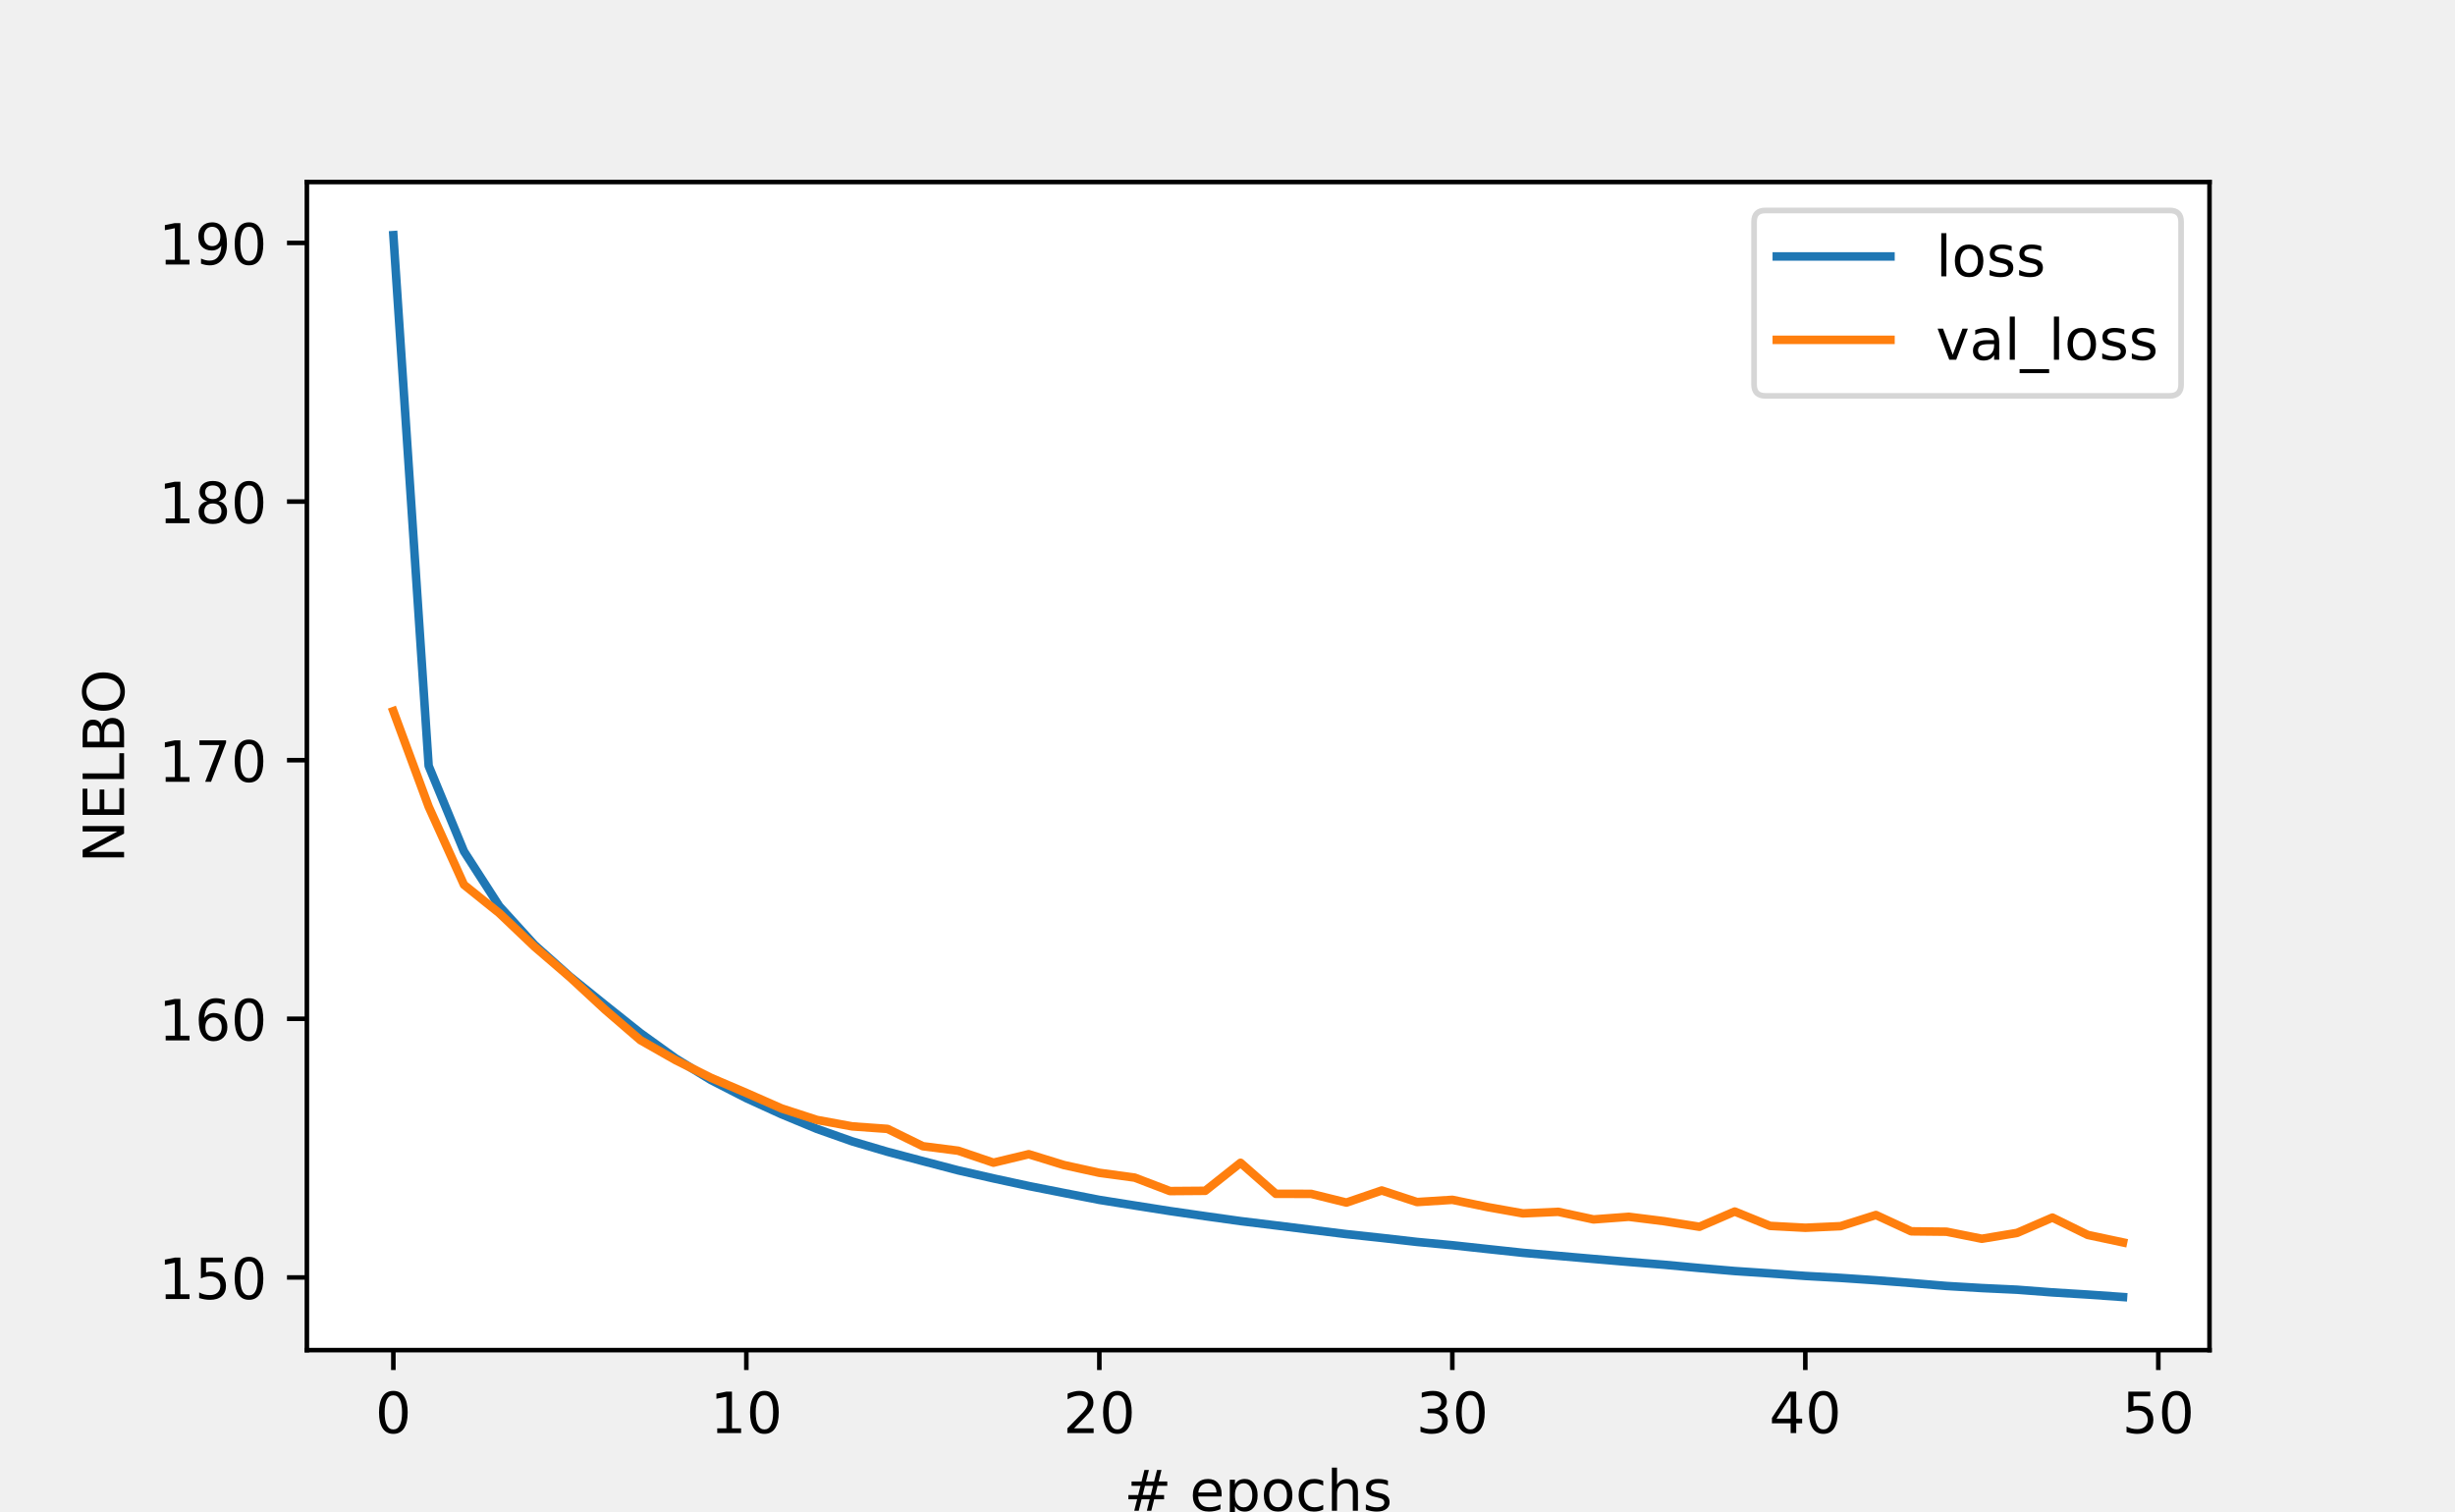
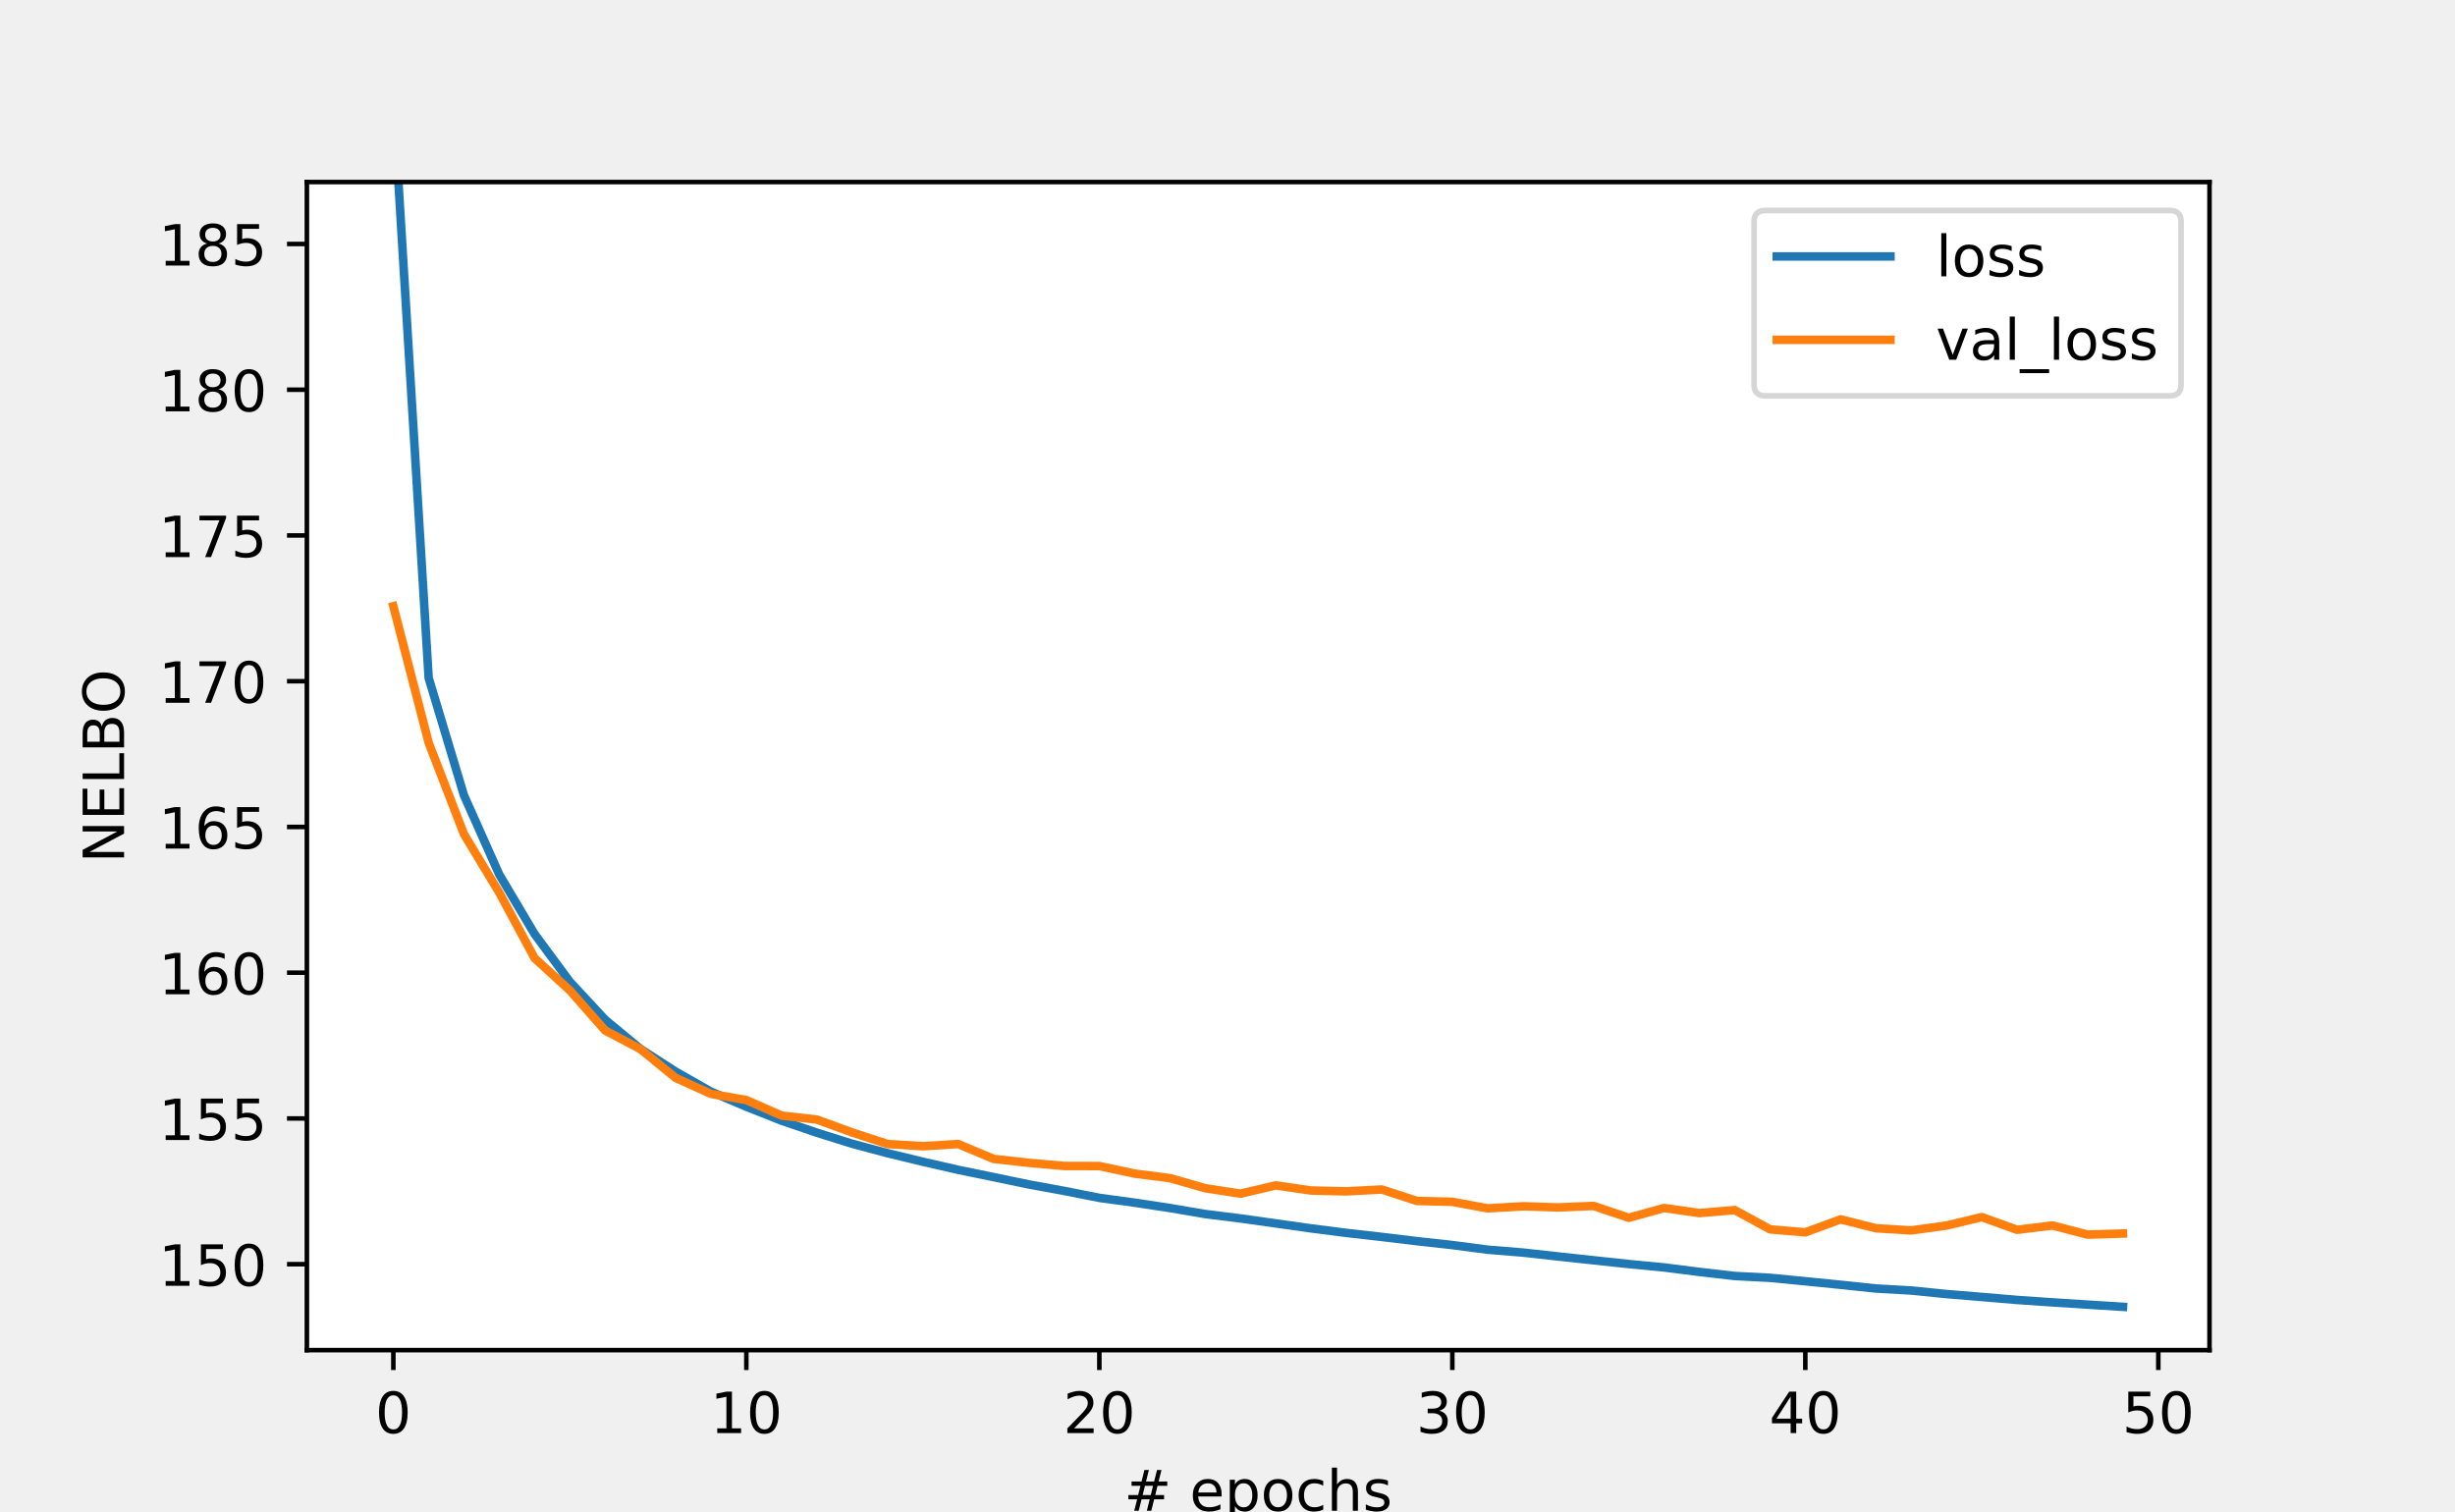
<svg xmlns="http://www.w3.org/2000/svg" xmlns:xlink="http://www.w3.org/1999/xlink" height="266pt" version="1.1" viewBox="0 0 432 266" width="432pt">
  <defs>
    <style type="text/css">
*{stroke-linecap:butt;stroke-linejoin:round;}
  </style>
  </defs>
  <g id="figure_1">
    <g id="patch_1">
      <path d="M 0 266.991  L 432 266.991  L 432 0  L 0 0  z " style="fill:none;opacity:0;" />
    </g>
    <g id="axes_1">
      <g id="patch_2">
        <path d="M 54 237.622  L 388.8 237.622  L 388.8 32.039  L 54 32.039  z " style="fill:#ffffff;" />
      </g>
      <g id="matplotlib.axis_1">
        <g id="xtick_1">
          <g id="line2d_1">
            <defs>
-               <path d="M 0 0  L 0 3.5  " id="m9cc13ddb61" style="stroke:#000000;stroke-width:0.8;" />
-             </defs>
-             <g>
-               <use style="stroke:#000000;stroke-width:0.8;" x="69.218" xlink:href="#m9cc13ddb61" y="237.622" />
+               <path d="M 0 0  L 0 3.5  " id="m01ad8ca142" style="stroke:#000000;stroke-width:0.8;" />
+             </defs>
+             <g>
+               <use style="stroke:#000000;stroke-width:0.8;" x="69.218" xlink:href="#m01ad8ca142" y="237.622" />
            </g>
          </g>
          <g id="text_1">
            <defs>
              <path d="M 31.781 66.406  Q 24.172 66.406 20.328 58.906  Q 16.5 51.422 16.5 36.375  Q 16.5 21.391 20.328 13.891  Q 24.172 6.391 31.781 6.391  Q 39.453 6.391 43.281 13.891  Q 47.125 21.391 47.125 36.375  Q 47.125 51.422 43.281 58.906  Q 39.453 66.406 31.781 66.406  z M 31.781 74.219  Q 44.047 74.219 50.516 64.516  Q 56.984 54.828 56.984 36.375  Q 56.984 17.969 50.516 8.266  Q 44.047 -1.422 31.781 -1.422  Q 19.531 -1.422 13.062 8.266  Q 6.594 17.969 6.594 36.375  Q 6.594 54.828 13.062 64.516  Q 19.531 74.219 31.781 74.219  z " id="DejaVuSans-30" />
            </defs>
            <g transform="translate(66.03693 252.2201)scale(0.1 -0.1)">
              <use xlink:href="#DejaVuSans-30" />
            </g>
          </g>
        </g>
        <g id="xtick_2">
          <g id="line2d_2">
            <g>
-               <use style="stroke:#000000;stroke-width:0.8;" x="131.333" xlink:href="#m9cc13ddb61" y="237.622" />
+               <use style="stroke:#000000;stroke-width:0.8;" x="131.333" xlink:href="#m01ad8ca142" y="237.622" />
            </g>
          </g>
          <g id="text_2">
            <defs>
              <path d="M 12.406 8.297  L 28.516 8.297  L 28.516 63.922  L 10.984 60.406  L 10.984 69.391  L 28.422 72.906  L 38.281 72.906  L 38.281 8.297  L 54.391 8.297  L 54.391 0  L 12.406 0  z " id="DejaVuSans-31" />
            </defs>
            <g transform="translate(124.9707 252.2201)scale(0.1 -0.1)">
              <use xlink:href="#DejaVuSans-31" />
              <use x="63.623" xlink:href="#DejaVuSans-30" />
            </g>
          </g>
        </g>
        <g id="xtick_3">
          <g id="line2d_3">
            <g>
-               <use style="stroke:#000000;stroke-width:0.8;" x="193.448" xlink:href="#m9cc13ddb61" y="237.622" />
+               <use style="stroke:#000000;stroke-width:0.8;" x="193.448" xlink:href="#m01ad8ca142" y="237.622" />
            </g>
          </g>
          <g id="text_3">
            <defs>
              <path d="M 19.188 8.297  L 53.609 8.297  L 53.609 0  L 7.328 0  L 7.328 8.297  Q 12.938 14.109 22.625 23.891  Q 32.328 33.688 34.812 36.531  Q 39.547 41.844 41.422 45.531  Q 43.312 49.219 43.312 52.781  Q 43.312 58.594 39.234 62.25  Q 35.156 65.922 28.609 65.922  Q 23.969 65.922 18.812 64.312  Q 13.672 62.703 7.812 59.422  L 7.812 69.391  Q 13.766 71.781 18.938 73  Q 24.125 74.219 28.422 74.219  Q 39.75 74.219 46.484 68.547  Q 53.219 62.891 53.219 53.422  Q 53.219 48.922 51.531 44.891  Q 49.859 40.875 45.406 35.406  Q 44.188 33.984 37.641 27.219  Q 31.109 20.453 19.188 8.297  z " id="DejaVuSans-32" />
            </defs>
            <g transform="translate(187.0857 252.2201)scale(0.1 -0.1)">
              <use xlink:href="#DejaVuSans-32" />
              <use x="63.623" xlink:href="#DejaVuSans-30" />
            </g>
          </g>
        </g>
        <g id="xtick_4">
          <g id="line2d_4">
            <g>
-               <use style="stroke:#000000;stroke-width:0.8;" x="255.563" xlink:href="#m9cc13ddb61" y="237.622" />
+               <use style="stroke:#000000;stroke-width:0.8;" x="255.563" xlink:href="#m01ad8ca142" y="237.622" />
            </g>
          </g>
          <g id="text_4">
            <defs>
              <path d="M 40.578 39.312  Q 47.656 37.797 51.625 33  Q 55.609 28.219 55.609 21.188  Q 55.609 10.406 48.188 4.484  Q 40.766 -1.422 27.094 -1.422  Q 22.516 -1.422 17.656 -0.516  Q 12.797 0.391 7.625 2.203  L 7.625 11.719  Q 11.719 9.328 16.594 8.109  Q 21.484 6.891 26.812 6.891  Q 36.078 6.891 40.938 10.547  Q 45.797 14.203 45.797 21.188  Q 45.797 27.641 41.281 31.266  Q 36.766 34.906 28.719 34.906  L 20.219 34.906  L 20.219 43.016  L 29.109 43.016  Q 36.375 43.016 40.234 45.922  Q 44.094 48.828 44.094 54.297  Q 44.094 59.906 40.109 62.906  Q 36.141 65.922 28.719 65.922  Q 24.656 65.922 20.016 65.031  Q 15.375 64.156 9.812 62.312  L 9.812 71.094  Q 15.438 72.656 20.344 73.438  Q 25.25 74.219 29.594 74.219  Q 40.828 74.219 47.359 69.109  Q 53.906 64.016 53.906 55.328  Q 53.906 49.266 50.438 45.094  Q 46.969 40.922 40.578 39.312  z " id="DejaVuSans-33" />
            </defs>
            <g transform="translate(249.2008 252.2201)scale(0.1 -0.1)">
              <use xlink:href="#DejaVuSans-33" />
              <use x="63.623" xlink:href="#DejaVuSans-30" />
            </g>
          </g>
        </g>
        <g id="xtick_5">
          <g id="line2d_5">
            <g>
-               <use style="stroke:#000000;stroke-width:0.8;" x="317.678" xlink:href="#m9cc13ddb61" y="237.622" />
+               <use style="stroke:#000000;stroke-width:0.8;" x="317.678" xlink:href="#m01ad8ca142" y="237.622" />
            </g>
          </g>
          <g id="text_5">
            <defs>
              <path d="M 37.797 64.312  L 12.891 25.391  L 37.797 25.391  z M 35.203 72.906  L 47.609 72.906  L 47.609 25.391  L 58.016 25.391  L 58.016 17.188  L 47.609 17.188  L 47.609 0  L 37.797 0  L 37.797 17.188  L 4.891 17.188  L 4.891 26.703  z " id="DejaVuSans-34" />
            </defs>
            <g transform="translate(311.3158 252.2201)scale(0.1 -0.1)">
              <use xlink:href="#DejaVuSans-34" />
              <use x="63.623" xlink:href="#DejaVuSans-30" />
            </g>
          </g>
        </g>
        <g id="xtick_6">
          <g id="line2d_6">
            <g>
-               <use style="stroke:#000000;stroke-width:0.8;" x="379.793" xlink:href="#m9cc13ddb61" y="237.622" />
+               <use style="stroke:#000000;stroke-width:0.8;" x="379.793" xlink:href="#m01ad8ca142" y="237.622" />
            </g>
          </g>
          <g id="text_6">
            <defs>
              <path d="M 10.797 72.906  L 49.516 72.906  L 49.516 64.594  L 19.828 64.594  L 19.828 46.734  Q 21.969 47.469 24.109 47.828  Q 26.266 48.188 28.422 48.188  Q 40.625 48.188 47.75 41.5  Q 54.891 34.812 54.891 23.391  Q 54.891 11.625 47.562 5.094  Q 40.234 -1.422 26.906 -1.422  Q 22.312 -1.422 17.547 -0.641  Q 12.797 0.141 7.719 1.703  L 7.719 11.625  Q 12.109 9.234 16.797 8.062  Q 21.484 6.891 26.703 6.891  Q 35.156 6.891 40.078 11.328  Q 45.016 15.766 45.016 23.391  Q 45.016 31 40.078 35.438  Q 35.156 39.891 26.703 39.891  Q 22.75 39.891 18.812 39.016  Q 14.891 38.141 10.797 36.281  z " id="DejaVuSans-35" />
            </defs>
            <g transform="translate(373.4308 252.2201)scale(0.1 -0.1)">
              <use xlink:href="#DejaVuSans-35" />
              <use x="63.623" xlink:href="#DejaVuSans-30" />
            </g>
          </g>
        </g>
        <g id="text_7">
          <defs>
            <path d="M 51.125 44  L 36.922 44  L 32.812 27.688  L 47.125 27.688  z M 43.797 71.781  L 38.719 51.516  L 52.984 51.516  L 58.109 71.781  L 65.922 71.781  L 60.891 51.516  L 76.125 51.516  L 76.125 44  L 58.984 44  L 54.984 27.688  L 70.516 27.688  L 70.516 20.219  L 53.078 20.219  L 48 0  L 40.188 0  L 45.219 20.219  L 30.906 20.219  L 25.875 0  L 18.016 0  L 23.094 20.219  L 7.719 20.219  L 7.719 27.688  L 24.906 27.688  L 29 44  L 13.281 44  L 13.281 51.516  L 30.906 51.516  L 35.891 71.781  z " id="DejaVuSans-23" />
            <path id="DejaVuSans-20" />
            <path d="M 56.203 29.594  L 56.203 25.203  L 14.891 25.203  Q 15.484 15.922 20.484 11.062  Q 25.484 6.203 34.422 6.203  Q 39.594 6.203 44.453 7.469  Q 49.312 8.734 54.109 11.281  L 54.109 2.781  Q 49.266 0.734 44.188 -0.344  Q 39.109 -1.422 33.891 -1.422  Q 20.797 -1.422 13.156 6.188  Q 5.516 13.812 5.516 26.812  Q 5.516 40.234 12.766 48.109  Q 20.016 56 32.328 56  Q 43.359 56 49.781 48.891  Q 56.203 41.797 56.203 29.594  z M 47.219 32.234  Q 47.125 39.594 43.094 43.984  Q 39.062 48.391 32.422 48.391  Q 24.906 48.391 20.391 44.141  Q 15.875 39.891 15.188 32.172  z " id="DejaVuSans-65" />
            <path d="M 18.109 8.203  L 18.109 -20.797  L 9.078 -20.797  L 9.078 54.688  L 18.109 54.688  L 18.109 46.391  Q 20.953 51.266 25.266 53.625  Q 29.594 56 35.594 56  Q 45.562 56 51.781 48.094  Q 58.016 40.188 58.016 27.297  Q 58.016 14.406 51.781 6.484  Q 45.562 -1.422 35.594 -1.422  Q 29.594 -1.422 25.266 0.953  Q 20.953 3.328 18.109 8.203  z M 48.688 27.297  Q 48.688 37.203 44.609 42.844  Q 40.531 48.484 33.406 48.484  Q 26.266 48.484 22.188 42.844  Q 18.109 37.203 18.109 27.297  Q 18.109 17.391 22.188 11.75  Q 26.266 6.109 33.406 6.109  Q 40.531 6.109 44.609 11.75  Q 48.688 17.391 48.688 27.297  z " id="DejaVuSans-70" />
            <path d="M 30.609 48.391  Q 23.391 48.391 19.188 42.75  Q 14.984 37.109 14.984 27.297  Q 14.984 17.484 19.156 11.844  Q 23.344 6.203 30.609 6.203  Q 37.797 6.203 41.984 11.859  Q 46.188 17.531 46.188 27.297  Q 46.188 37.016 41.984 42.703  Q 37.797 48.391 30.609 48.391  z M 30.609 56  Q 42.328 56 49.016 48.375  Q 55.719 40.766 55.719 27.297  Q 55.719 13.875 49.016 6.219  Q 42.328 -1.422 30.609 -1.422  Q 18.844 -1.422 12.172 6.219  Q 5.516 13.875 5.516 27.297  Q 5.516 40.766 12.172 48.375  Q 18.844 56 30.609 56  z " id="DejaVuSans-6f" />
            <path d="M 48.781 52.594  L 48.781 44.188  Q 44.969 46.297 41.141 47.344  Q 37.312 48.391 33.406 48.391  Q 24.656 48.391 19.812 42.844  Q 14.984 37.312 14.984 27.297  Q 14.984 17.281 19.812 11.734  Q 24.656 6.203 33.406 6.203  Q 37.312 6.203 41.141 7.25  Q 44.969 8.297 48.781 10.406  L 48.781 2.094  Q 45.016 0.344 40.984 -0.531  Q 36.969 -1.422 32.422 -1.422  Q 20.062 -1.422 12.781 6.344  Q 5.516 14.109 5.516 27.297  Q 5.516 40.672 12.859 48.328  Q 20.219 56 33.016 56  Q 37.156 56 41.109 55.141  Q 45.062 54.297 48.781 52.594  z " id="DejaVuSans-63" />
            <path d="M 54.891 33.016  L 54.891 0  L 45.906 0  L 45.906 32.719  Q 45.906 40.484 42.875 44.328  Q 39.844 48.188 33.797 48.188  Q 26.516 48.188 22.312 43.547  Q 18.109 38.922 18.109 30.906  L 18.109 0  L 9.078 0  L 9.078 75.984  L 18.109 75.984  L 18.109 46.188  Q 21.344 51.125 25.703 53.562  Q 30.078 56 35.797 56  Q 45.219 56 50.047 50.172  Q 54.891 44.344 54.891 33.016  z " id="DejaVuSans-68" />
            <path d="M 44.281 53.078  L 44.281 44.578  Q 40.484 46.531 36.375 47.5  Q 32.281 48.484 27.875 48.484  Q 21.188 48.484 17.844 46.438  Q 14.5 44.391 14.5 40.281  Q 14.5 37.156 16.891 35.375  Q 19.281 33.594 26.516 31.984  L 29.594 31.297  Q 39.156 29.25 43.188 25.516  Q 47.219 21.781 47.219 15.094  Q 47.219 7.469 41.188 3.016  Q 35.156 -1.422 24.609 -1.422  Q 20.219 -1.422 15.453 -0.562  Q 10.688 0.297 5.422 2  L 5.422 11.281  Q 10.406 8.688 15.234 7.391  Q 20.062 6.109 24.812 6.109  Q 31.156 6.109 34.562 8.281  Q 37.984 10.453 37.984 14.406  Q 37.984 18.062 35.516 20.016  Q 33.062 21.969 24.703 23.781  L 21.578 24.516  Q 13.234 26.266 9.516 29.906  Q 5.812 33.547 5.812 39.891  Q 5.812 47.609 11.281 51.797  Q 16.75 56 26.812 56  Q 31.781 56 36.172 55.266  Q 40.578 54.547 44.281 53.078  z " id="DejaVuSans-73" />
          </defs>
          <g transform="translate(197.7883 265.8983)scale(0.1 -0.1)">
            <use xlink:href="#DejaVuSans-23" />
            <use x="83.789" xlink:href="#DejaVuSans-20" />
            <use x="115.576" xlink:href="#DejaVuSans-65" />
            <use x="177.1" xlink:href="#DejaVuSans-70" />
            <use x="240.576" xlink:href="#DejaVuSans-6f" />
            <use x="301.758" xlink:href="#DejaVuSans-63" />
            <use x="356.738" xlink:href="#DejaVuSans-68" />
            <use x="420.117" xlink:href="#DejaVuSans-73" />
          </g>
        </g>
      </g>
      <g id="matplotlib.axis_2">
        <g id="ytick_1">
          <g id="line2d_7">
            <defs>
-               <path d="M 0 0  L -3.5 0  " id="ma350b4b426" style="stroke:#000000;stroke-width:0.8;" />
-             </defs>
-             <g>
-               <use style="stroke:#000000;stroke-width:0.8;" x="54" xlink:href="#ma350b4b426" y="224.828" />
+               <path d="M 0 0  L -3.5 0  " id="mecdd1ce3bb" style="stroke:#000000;stroke-width:0.8;" />
+             </defs>
+             <g>
+               <use style="stroke:#000000;stroke-width:0.8;" x="54" xlink:href="#mecdd1ce3bb" y="222.498" />
            </g>
          </g>
          <g id="text_8">
-             <g transform="translate(27.9125 228.627)scale(0.1 -0.1)">
+             <g transform="translate(27.9125 226.2967)scale(0.1 -0.1)">
              <use xlink:href="#DejaVuSans-31" />
              <use x="63.623" xlink:href="#DejaVuSans-35" />
              <use x="127.246" xlink:href="#DejaVuSans-30" />
            </g>
          </g>
        </g>
        <g id="ytick_2">
          <g id="line2d_8">
            <g>
-               <use style="stroke:#000000;stroke-width:0.8;" x="54" xlink:href="#ma350b4b426" y="179.31" />
+               <use style="stroke:#000000;stroke-width:0.8;" x="54" xlink:href="#mecdd1ce3bb" y="196.846" />
            </g>
          </g>
          <g id="text_9">
+             <g transform="translate(27.9125 200.6456)scale(0.1 -0.1)">
+               <use xlink:href="#DejaVuSans-31" />
+               <use x="63.623" xlink:href="#DejaVuSans-35" />
+               <use x="127.246" xlink:href="#DejaVuSans-35" />
+             </g>
+           </g>
+         </g>
+         <g id="ytick_3">
+           <g id="line2d_9">
+             <g>
+               <use style="stroke:#000000;stroke-width:0.8;" x="54" xlink:href="#mecdd1ce3bb" y="171.195" />
+             </g>
+           </g>
+           <g id="text_10">
            <defs>
              <path d="M 33.016 40.375  Q 26.375 40.375 22.484 35.828  Q 18.609 31.297 18.609 23.391  Q 18.609 15.531 22.484 10.953  Q 26.375 6.391 33.016 6.391  Q 39.656 6.391 43.531 10.953  Q 47.406 15.531 47.406 23.391  Q 47.406 31.297 43.531 35.828  Q 39.656 40.375 33.016 40.375  z M 52.594 71.297  L 52.594 62.312  Q 48.875 64.062 45.094 64.984  Q 41.312 65.922 37.594 65.922  Q 27.828 65.922 22.672 59.328  Q 17.531 52.734 16.797 39.406  Q 19.672 43.656 24.016 45.922  Q 28.375 48.188 33.594 48.188  Q 44.578 48.188 50.953 41.516  Q 57.328 34.859 57.328 23.391  Q 57.328 12.156 50.688 5.359  Q 44.047 -1.422 33.016 -1.422  Q 20.359 -1.422 13.672 8.266  Q 6.984 17.969 6.984 36.375  Q 6.984 53.656 15.188 63.938  Q 23.391 74.219 37.203 74.219  Q 40.922 74.219 44.703 73.484  Q 48.484 72.75 52.594 71.297  z " id="DejaVuSans-36" />
            </defs>
-             <g transform="translate(27.9125 183.1094)scale(0.1 -0.1)">
+             <g transform="translate(27.9125 174.9945)scale(0.1 -0.1)">
              <use xlink:href="#DejaVuSans-31" />
              <use x="63.623" xlink:href="#DejaVuSans-36" />
              <use x="127.246" xlink:href="#DejaVuSans-30" />
            </g>
          </g>
        </g>
-         <g id="ytick_3">
-           <g id="line2d_9">
-             <g>
-               <use style="stroke:#000000;stroke-width:0.8;" x="54" xlink:href="#ma350b4b426" y="133.793" />
-             </g>
-           </g>
-           <g id="text_10">
+         <g id="ytick_4">
+           <g id="line2d_10">
+             <g>
+               <use style="stroke:#000000;stroke-width:0.8;" x="54" xlink:href="#mecdd1ce3bb" y="145.544" />
+             </g>
+           </g>
+           <g id="text_11">
+             <g transform="translate(27.9125 149.3434)scale(0.1 -0.1)">
+               <use xlink:href="#DejaVuSans-31" />
+               <use x="63.623" xlink:href="#DejaVuSans-36" />
+               <use x="127.246" xlink:href="#DejaVuSans-35" />
+             </g>
+           </g>
+         </g>
+         <g id="ytick_5">
+           <g id="line2d_11">
+             <g>
+               <use style="stroke:#000000;stroke-width:0.8;" x="54" xlink:href="#mecdd1ce3bb" y="119.893" />
+             </g>
+           </g>
+           <g id="text_12">
            <defs>
              <path d="M 8.203 72.906  L 55.078 72.906  L 55.078 68.703  L 28.609 0  L 18.312 0  L 43.219 64.594  L 8.203 64.594  z " id="DejaVuSans-37" />
            </defs>
-             <g transform="translate(27.9125 137.5918)scale(0.1 -0.1)">
+             <g transform="translate(27.9125 123.6923)scale(0.1 -0.1)">
              <use xlink:href="#DejaVuSans-31" />
              <use x="63.623" xlink:href="#DejaVuSans-37" />
              <use x="127.246" xlink:href="#DejaVuSans-30" />
            </g>
          </g>
        </g>
-         <g id="ytick_4">
-           <g id="line2d_10">
-             <g>
-               <use style="stroke:#000000;stroke-width:0.8;" x="54" xlink:href="#ma350b4b426" y="88.275" />
-             </g>
-           </g>
-           <g id="text_11">
+         <g id="ytick_6">
+           <g id="line2d_12">
+             <g>
+               <use style="stroke:#000000;stroke-width:0.8;" x="54" xlink:href="#mecdd1ce3bb" y="94.242" />
+             </g>
+           </g>
+           <g id="text_13">
+             <g transform="translate(27.9125 98.04114)scale(0.1 -0.1)">
+               <use xlink:href="#DejaVuSans-31" />
+               <use x="63.623" xlink:href="#DejaVuSans-37" />
+               <use x="127.246" xlink:href="#DejaVuSans-35" />
+             </g>
+           </g>
+         </g>
+         <g id="ytick_7">
+           <g id="line2d_13">
+             <g>
+               <use style="stroke:#000000;stroke-width:0.8;" x="54" xlink:href="#mecdd1ce3bb" y="68.591" />
+             </g>
+           </g>
+           <g id="text_14">
            <defs>
              <path d="M 31.781 34.625  Q 24.75 34.625 20.719 30.859  Q 16.703 27.094 16.703 20.516  Q 16.703 13.922 20.719 10.156  Q 24.75 6.391 31.781 6.391  Q 38.812 6.391 42.859 10.172  Q 46.922 13.969 46.922 20.516  Q 46.922 27.094 42.891 30.859  Q 38.875 34.625 31.781 34.625  z M 21.922 38.812  Q 15.578 40.375 12.031 44.719  Q 8.5 49.078 8.5 55.328  Q 8.5 64.062 14.719 69.141  Q 20.953 74.219 31.781 74.219  Q 42.672 74.219 48.875 69.141  Q 55.078 64.062 55.078 55.328  Q 55.078 49.078 51.531 44.719  Q 48 40.375 41.703 38.812  Q 48.828 37.156 52.797 32.312  Q 56.781 27.484 56.781 20.516  Q 56.781 9.906 50.312 4.234  Q 43.844 -1.422 31.781 -1.422  Q 19.734 -1.422 13.25 4.234  Q 6.781 9.906 6.781 20.516  Q 6.781 27.484 10.781 32.312  Q 14.797 37.156 21.922 38.812  z M 18.312 54.391  Q 18.312 48.734 21.844 45.562  Q 25.391 42.391 31.781 42.391  Q 38.141 42.391 41.719 45.562  Q 45.312 48.734 45.312 54.391  Q 45.312 60.062 41.719 63.234  Q 38.141 66.406 31.781 66.406  Q 25.391 66.406 21.844 63.234  Q 18.312 60.062 18.312 54.391  z " id="DejaVuSans-38" />
            </defs>
-             <g transform="translate(27.9125 92.07412)scale(0.1 -0.1)">
+             <g transform="translate(27.9125 72.39002)scale(0.1 -0.1)">
              <use xlink:href="#DejaVuSans-31" />
              <use x="63.623" xlink:href="#DejaVuSans-38" />
              <use x="127.246" xlink:href="#DejaVuSans-30" />
            </g>
          </g>
        </g>
-         <g id="ytick_5">
-           <g id="line2d_11">
-             <g>
-               <use style="stroke:#000000;stroke-width:0.8;" x="54" xlink:href="#ma350b4b426" y="42.757" />
-             </g>
-           </g>
-           <g id="text_12">
-             <defs>
-               <path d="M 10.984 1.516  L 10.984 10.5  Q 14.703 8.734 18.5 7.812  Q 22.312 6.891 25.984 6.891  Q 35.75 6.891 40.891 13.453  Q 46.047 20.016 46.781 33.406  Q 43.953 29.203 39.594 26.953  Q 35.25 24.703 29.984 24.703  Q 19.047 24.703 12.672 31.312  Q 6.297 37.938 6.297 49.422  Q 6.297 60.641 12.938 67.422  Q 19.578 74.219 30.609 74.219  Q 43.266 74.219 49.922 64.516  Q 56.594 54.828 56.594 36.375  Q 56.594 19.141 48.406 8.859  Q 40.234 -1.422 26.422 -1.422  Q 22.703 -1.422 18.891 -0.688  Q 15.094 0.047 10.984 1.516  z M 30.609 32.422  Q 37.25 32.422 41.125 36.953  Q 45.016 41.5 45.016 49.422  Q 45.016 57.281 41.125 61.844  Q 37.25 66.406 30.609 66.406  Q 23.969 66.406 20.094 61.844  Q 16.219 57.281 16.219 49.422  Q 16.219 41.5 20.094 36.953  Q 23.969 32.422 30.609 32.422  z " id="DejaVuSans-39" />
-             </defs>
-             <g transform="translate(27.9125 46.55648)scale(0.1 -0.1)">
-               <use xlink:href="#DejaVuSans-31" />
-               <use x="63.623" xlink:href="#DejaVuSans-39" />
-               <use x="127.246" xlink:href="#DejaVuSans-30" />
-             </g>
-           </g>
-         </g>
-         <g id="text_13">
+         <g id="ytick_8">
+           <g id="line2d_14">
+             <g>
+               <use style="stroke:#000000;stroke-width:0.8;" x="54" xlink:href="#mecdd1ce3bb" y="42.94" />
+             </g>
+           </g>
+           <g id="text_15">
+             <g transform="translate(27.9125 46.73889)scale(0.1 -0.1)">
+               <use xlink:href="#DejaVuSans-31" />
+               <use x="63.623" xlink:href="#DejaVuSans-38" />
+               <use x="127.246" xlink:href="#DejaVuSans-35" />
+             </g>
+           </g>
+         </g>
+         <g id="text_16">
          <defs>
            <path d="M 9.812 72.906  L 23.094 72.906  L 55.422 11.922  L 55.422 72.906  L 64.984 72.906  L 64.984 0  L 51.703 0  L 19.391 60.984  L 19.391 0  L 9.812 0  z " id="DejaVuSans-4e" />
            <path d="M 9.812 72.906  L 55.906 72.906  L 55.906 64.594  L 19.672 64.594  L 19.672 43.016  L 54.391 43.016  L 54.391 34.719  L 19.672 34.719  L 19.672 8.297  L 56.781 8.297  L 56.781 0  L 9.812 0  z " id="DejaVuSans-45" />
            <path d="M 9.812 72.906  L 19.672 72.906  L 19.672 8.297  L 55.172 8.297  L 55.172 0  L 9.812 0  z " id="DejaVuSans-4c" />
            <path d="M 19.672 34.812  L 19.672 8.109  L 35.5 8.109  Q 43.453 8.109 47.281 11.406  Q 51.125 14.703 51.125 21.484  Q 51.125 28.328 47.281 31.562  Q 43.453 34.812 35.5 34.812  z M 19.672 64.797  L 19.672 42.828  L 34.281 42.828  Q 41.5 42.828 45.031 45.531  Q 48.578 48.25 48.578 53.812  Q 48.578 59.328 45.031 62.062  Q 41.5 64.797 34.281 64.797  z M 9.812 72.906  L 35.016 72.906  Q 46.297 72.906 52.391 68.219  Q 58.5 63.531 58.5 54.891  Q 58.5 48.188 55.375 44.234  Q 52.25 40.281 46.188 39.312  Q 53.469 37.75 57.5 32.781  Q 61.531 27.828 61.531 20.406  Q 61.531 10.641 54.891 5.312  Q 48.25 0 35.984 0  L 9.812 0  z " id="DejaVuSans-42" />
            <path d="M 39.406 66.219  Q 28.656 66.219 22.328 58.203  Q 16.016 50.203 16.016 36.375  Q 16.016 22.609 22.328 14.594  Q 28.656 6.594 39.406 6.594  Q 50.141 6.594 56.422 14.594  Q 62.703 22.609 62.703 36.375  Q 62.703 50.203 56.422 58.203  Q 50.141 66.219 39.406 66.219  z M 39.406 74.219  Q 54.734 74.219 63.906 63.938  Q 73.094 53.656 73.094 36.375  Q 73.094 19.141 63.906 8.859  Q 54.734 -1.422 39.406 -1.422  Q 24.031 -1.422 14.812 8.828  Q 5.609 19.094 5.609 36.375  Q 5.609 53.656 14.812 63.938  Q 24.031 74.219 39.406 74.219  z " id="DejaVuSans-4f" />
          </defs>
          <g transform="translate(21.83281 151.8819)rotate(-90)scale(0.1 -0.1)">
            <use xlink:href="#DejaVuSans-4e" />
            <use x="74.805" xlink:href="#DejaVuSans-45" />
            <use x="137.988" xlink:href="#DejaVuSans-4c" />
            <use x="193.701" xlink:href="#DejaVuSans-42" />
            <use x="262.289" xlink:href="#DejaVuSans-4f" />
          </g>
        </g>
      </g>
-       <g id="line2d_12">
-         <path clip-path="url(#pd16bcdd7ae)" d="M 69.218 41.384  L 75.43 134.791  L 81.641 149.837  L 87.853 159.475  L 94.064 166.31  L 100.276 171.862  L 106.487 176.877  L 112.699 181.825  L 118.91 186.296  L 125.122 190.097  L 131.333 193.279  L 137.545 196.116  L 143.756 198.69  L 149.968 200.883  L 156.179 202.714  L 162.391 204.354  L 168.602 205.981  L 174.814 207.397  L 181.025 208.74  L 187.237 209.966  L 193.448 211.18  L 199.66 212.165  L 205.871 213.144  L 212.083 214.043  L 218.294 214.915  L 224.506 215.672  L 230.717 216.442  L 236.929 217.207  L 243.14 217.873  L 249.352 218.58  L 255.563 219.16  L 261.775 219.832  L 267.986 220.496  L 274.198 221.032  L 280.409 221.573  L 286.621 222.101  L 292.832 222.594  L 299.044 223.17  L 305.255 223.704  L 311.467 224.116  L 317.678 224.567  L 323.89 224.91  L 330.101 225.33  L 336.313 225.812  L 342.524 226.332  L 348.736 226.698  L 354.947 226.988  L 361.159 227.465  L 367.37 227.843  L 373.582 228.277  " style="fill:none;stroke:#1f77b4;stroke-linecap:square;stroke-width:1.5;" />
-       </g>
-       <g id="line2d_13">
-         <path clip-path="url(#pd16bcdd7ae)" d="M 69.218 125.161  L 75.43 141.97  L 81.641 155.717  L 87.853 160.711  L 94.064 166.625  L 100.276 171.967  L 106.487 177.717  L 112.699 183.072  L 118.91 186.604  L 125.122 189.7  L 131.333 192.356  L 137.545 195.09  L 143.756 197.108  L 149.968 198.245  L 156.179 198.685  L 162.391 201.734  L 168.602 202.525  L 174.814 204.631  L 181.025 203.14  L 187.237 205.054  L 193.448 206.416  L 199.66 207.259  L 205.871 209.63  L 212.083 209.583  L 218.294 204.653  L 224.506 210.113  L 230.717 210.122  L 236.929 211.654  L 243.14 209.526  L 249.352 211.562  L 255.563 211.17  L 261.775 212.45  L 267.986 213.557  L 274.198 213.281  L 280.409 214.619  L 286.621 214.156  L 292.832 214.931  L 299.044 215.911  L 305.255 213.231  L 311.467 215.757  L 317.678 216.087  L 323.89 215.806  L 330.101 213.839  L 336.313 216.714  L 342.524 216.78  L 348.736 218.023  L 354.947 216.99  L 361.159 214.294  L 367.37 217.346  L 373.582 218.666  " style="fill:none;stroke:#ff7f0e;stroke-linecap:square;stroke-width:1.5;" />
+       <g id="line2d_15">
+         <path clip-path="url(#p373d3d5bd8)" d="M 69.218 17.411  L 75.43 119.311  L 81.641 139.977  L 87.853 153.911  L 94.064 164.386  L 100.276 172.784  L 106.487 179.47  L 112.699 184.608  L 118.91 188.612  L 125.122 192.139  L 131.333 194.779  L 137.545 197.241  L 143.756 199.361  L 149.968 201.306  L 156.179 202.964  L 162.391 204.467  L 168.602 205.887  L 174.814 207.164  L 181.025 208.457  L 187.237 209.597  L 193.448 210.826  L 199.66 211.671  L 205.871 212.614  L 212.083 213.671  L 218.294 214.446  L 224.506 215.32  L 230.717 216.196  L 236.929 216.992  L 243.14 217.699  L 249.352 218.446  L 255.563 219.132  L 261.775 219.947  L 267.986 220.453  L 274.198 221.14  L 280.409 221.809  L 286.621 222.474  L 292.832 223.07  L 299.044 223.857  L 305.255 224.575  L 311.467 224.897  L 317.678 225.499  L 323.89 226.121  L 330.101 226.777  L 336.313 227.126  L 342.524 227.752  L 348.736 228.265  L 354.947 228.792  L 361.159 229.216  L 367.37 229.615  L 373.582 230.001  " style="fill:none;stroke:#1f77b4;stroke-linecap:square;stroke-width:1.5;" />
+       </g>
+       <g id="line2d_16">
+         <path clip-path="url(#p373d3d5bd8)" d="M 69.218 106.698  L 75.43 130.721  L 81.641 146.805  L 87.853 157.098  L 94.064 168.63  L 100.276 174.313  L 106.487 181.366  L 112.699 184.645  L 118.91 189.721  L 125.122 192.53  L 131.333 193.613  L 137.545 196.346  L 143.756 197.051  L 149.968 199.319  L 156.179 201.347  L 162.391 201.735  L 168.602 201.35  L 174.814 203.964  L 181.025 204.656  L 187.237 205.211  L 193.448 205.228  L 199.66 206.557  L 205.871 207.349  L 212.083 209.124  L 218.294 210.084  L 224.506 208.627  L 230.717 209.533  L 236.929 209.677  L 243.14 209.35  L 249.352 211.369  L 255.563 211.519  L 261.775 212.671  L 267.986 212.31  L 274.198 212.506  L 280.409 212.243  L 286.621 214.328  L 292.832 212.607  L 299.044 213.503  L 305.255 212.972  L 311.467 216.364  L 317.678 216.893  L 323.89 214.607  L 330.101 216.172  L 336.313 216.551  L 342.524 215.695  L 348.736 214.212  L 354.947 216.449  L 361.159 215.683  L 367.37 217.292  L 373.582 217.101  " style="fill:none;stroke:#ff7f0e;stroke-linecap:square;stroke-width:1.5;" />
      </g>
      <g id="patch_3">
        <path d="M 54 237.622  L 54 32.039  " style="fill:none;stroke:#000000;stroke-linecap:square;stroke-linejoin:miter;stroke-width:0.8;" />
      </g>
      <g id="patch_4">
        <path d="M 388.8 237.622  L 388.8 32.039  " style="fill:none;stroke:#000000;stroke-linecap:square;stroke-linejoin:miter;stroke-width:0.8;" />
      </g>
      <g id="patch_5">
        <path d="M 54 237.622  L 388.8 237.622  " style="fill:none;stroke:#000000;stroke-linecap:square;stroke-linejoin:miter;stroke-width:0.8;" />
      </g>
      <g id="patch_6">
        <path d="M 54 32.039  L 388.8 32.039  " style="fill:none;stroke:#000000;stroke-linecap:square;stroke-linejoin:miter;stroke-width:0.8;" />
      </g>
      <g id="legend_1">
        <g id="patch_7">
          <path d="M 310.659 69.673  L 381.8 69.673  Q 383.8 69.673 383.8 67.673  L 383.8 39.039  Q 383.8 37.039 381.8 37.039  L 310.659 37.039  Q 308.659 37.039 308.659 39.039  L 308.659 67.673  Q 308.659 69.673 310.659 69.673  z " style="fill:#ffffff;opacity:0.8;stroke:#cccccc;stroke-linejoin:miter;" />
        </g>
-         <g id="line2d_14">
+         <g id="line2d_17">
          <path d="M 312.659 45.137  L 332.659 45.137  " style="fill:none;stroke:#1f77b4;stroke-linecap:square;stroke-width:1.5;" />
        </g>
-         <g id="line2d_15" />
-         <g id="text_14">
+         <g id="line2d_18" />
+         <g id="text_17">
          <defs>
            <path d="M 9.422 75.984  L 18.406 75.984  L 18.406 0  L 9.422 0  z " id="DejaVuSans-6c" />
          </defs>
          <g transform="translate(340.6594 48.63732)scale(0.1 -0.1)">
            <use xlink:href="#DejaVuSans-6c" />
            <use x="27.783" xlink:href="#DejaVuSans-6f" />
            <use x="88.965" xlink:href="#DejaVuSans-73" />
            <use x="141.064" xlink:href="#DejaVuSans-73" />
          </g>
        </g>
-         <g id="line2d_16">
+         <g id="line2d_19">
          <path d="M 312.659 59.815  L 332.659 59.815  " style="fill:none;stroke:#ff7f0e;stroke-linecap:square;stroke-width:1.5;" />
        </g>
-         <g id="line2d_17" />
-         <g id="text_15">
+         <g id="line2d_20" />
+         <g id="text_18">
          <defs>
            <path d="M 2.984 54.688  L 12.5 54.688  L 29.594 8.797  L 46.688 54.688  L 56.203 54.688  L 35.688 0  L 23.484 0  z " id="DejaVuSans-76" />
            <path d="M 34.281 27.484  Q 23.391 27.484 19.188 25  Q 14.984 22.516 14.984 16.5  Q 14.984 11.719 18.141 8.906  Q 21.297 6.109 26.703 6.109  Q 34.188 6.109 38.703 11.406  Q 43.219 16.703 43.219 25.484  L 43.219 27.484  z M 52.203 31.203  L 52.203 0  L 43.219 0  L 43.219 8.297  Q 40.141 3.328 35.547 0.953  Q 30.953 -1.422 24.312 -1.422  Q 15.922 -1.422 10.953 3.297  Q 6 8.016 6 15.922  Q 6 25.141 12.172 29.828  Q 18.359 34.516 30.609 34.516  L 43.219 34.516  L 43.219 35.406  Q 43.219 41.609 39.141 45  Q 35.062 48.391 27.688 48.391  Q 23 48.391 18.547 47.266  Q 14.109 46.141 10.016 43.891  L 10.016 52.203  Q 14.938 54.109 19.578 55.047  Q 24.219 56 28.609 56  Q 40.484 56 46.344 49.844  Q 52.203 43.703 52.203 31.203  z " id="DejaVuSans-61" />
            <path d="M 50.984 -16.609  L 50.984 -23.578  L -0.984 -23.578  L -0.984 -16.609  z " id="DejaVuSans-5f" />
          </defs>
          <g transform="translate(340.6594 63.31544)scale(0.1 -0.1)">
            <use xlink:href="#DejaVuSans-76" />
            <use x="59.18" xlink:href="#DejaVuSans-61" />
            <use x="120.459" xlink:href="#DejaVuSans-6c" />
            <use x="148.242" xlink:href="#DejaVuSans-5f" />
            <use x="198.242" xlink:href="#DejaVuSans-6c" />
            <use x="226.025" xlink:href="#DejaVuSans-6f" />
            <use x="287.207" xlink:href="#DejaVuSans-73" />
            <use x="339.307" xlink:href="#DejaVuSans-73" />
          </g>
        </g>
      </g>
    </g>
  </g>
  <defs>
-     <clipPath id="pd16bcdd7ae">
+     <clipPath id="p373d3d5bd8">
      <rect height="205.583" width="334.8" x="54" y="32.039" />
    </clipPath>
  </defs>
</svg>
